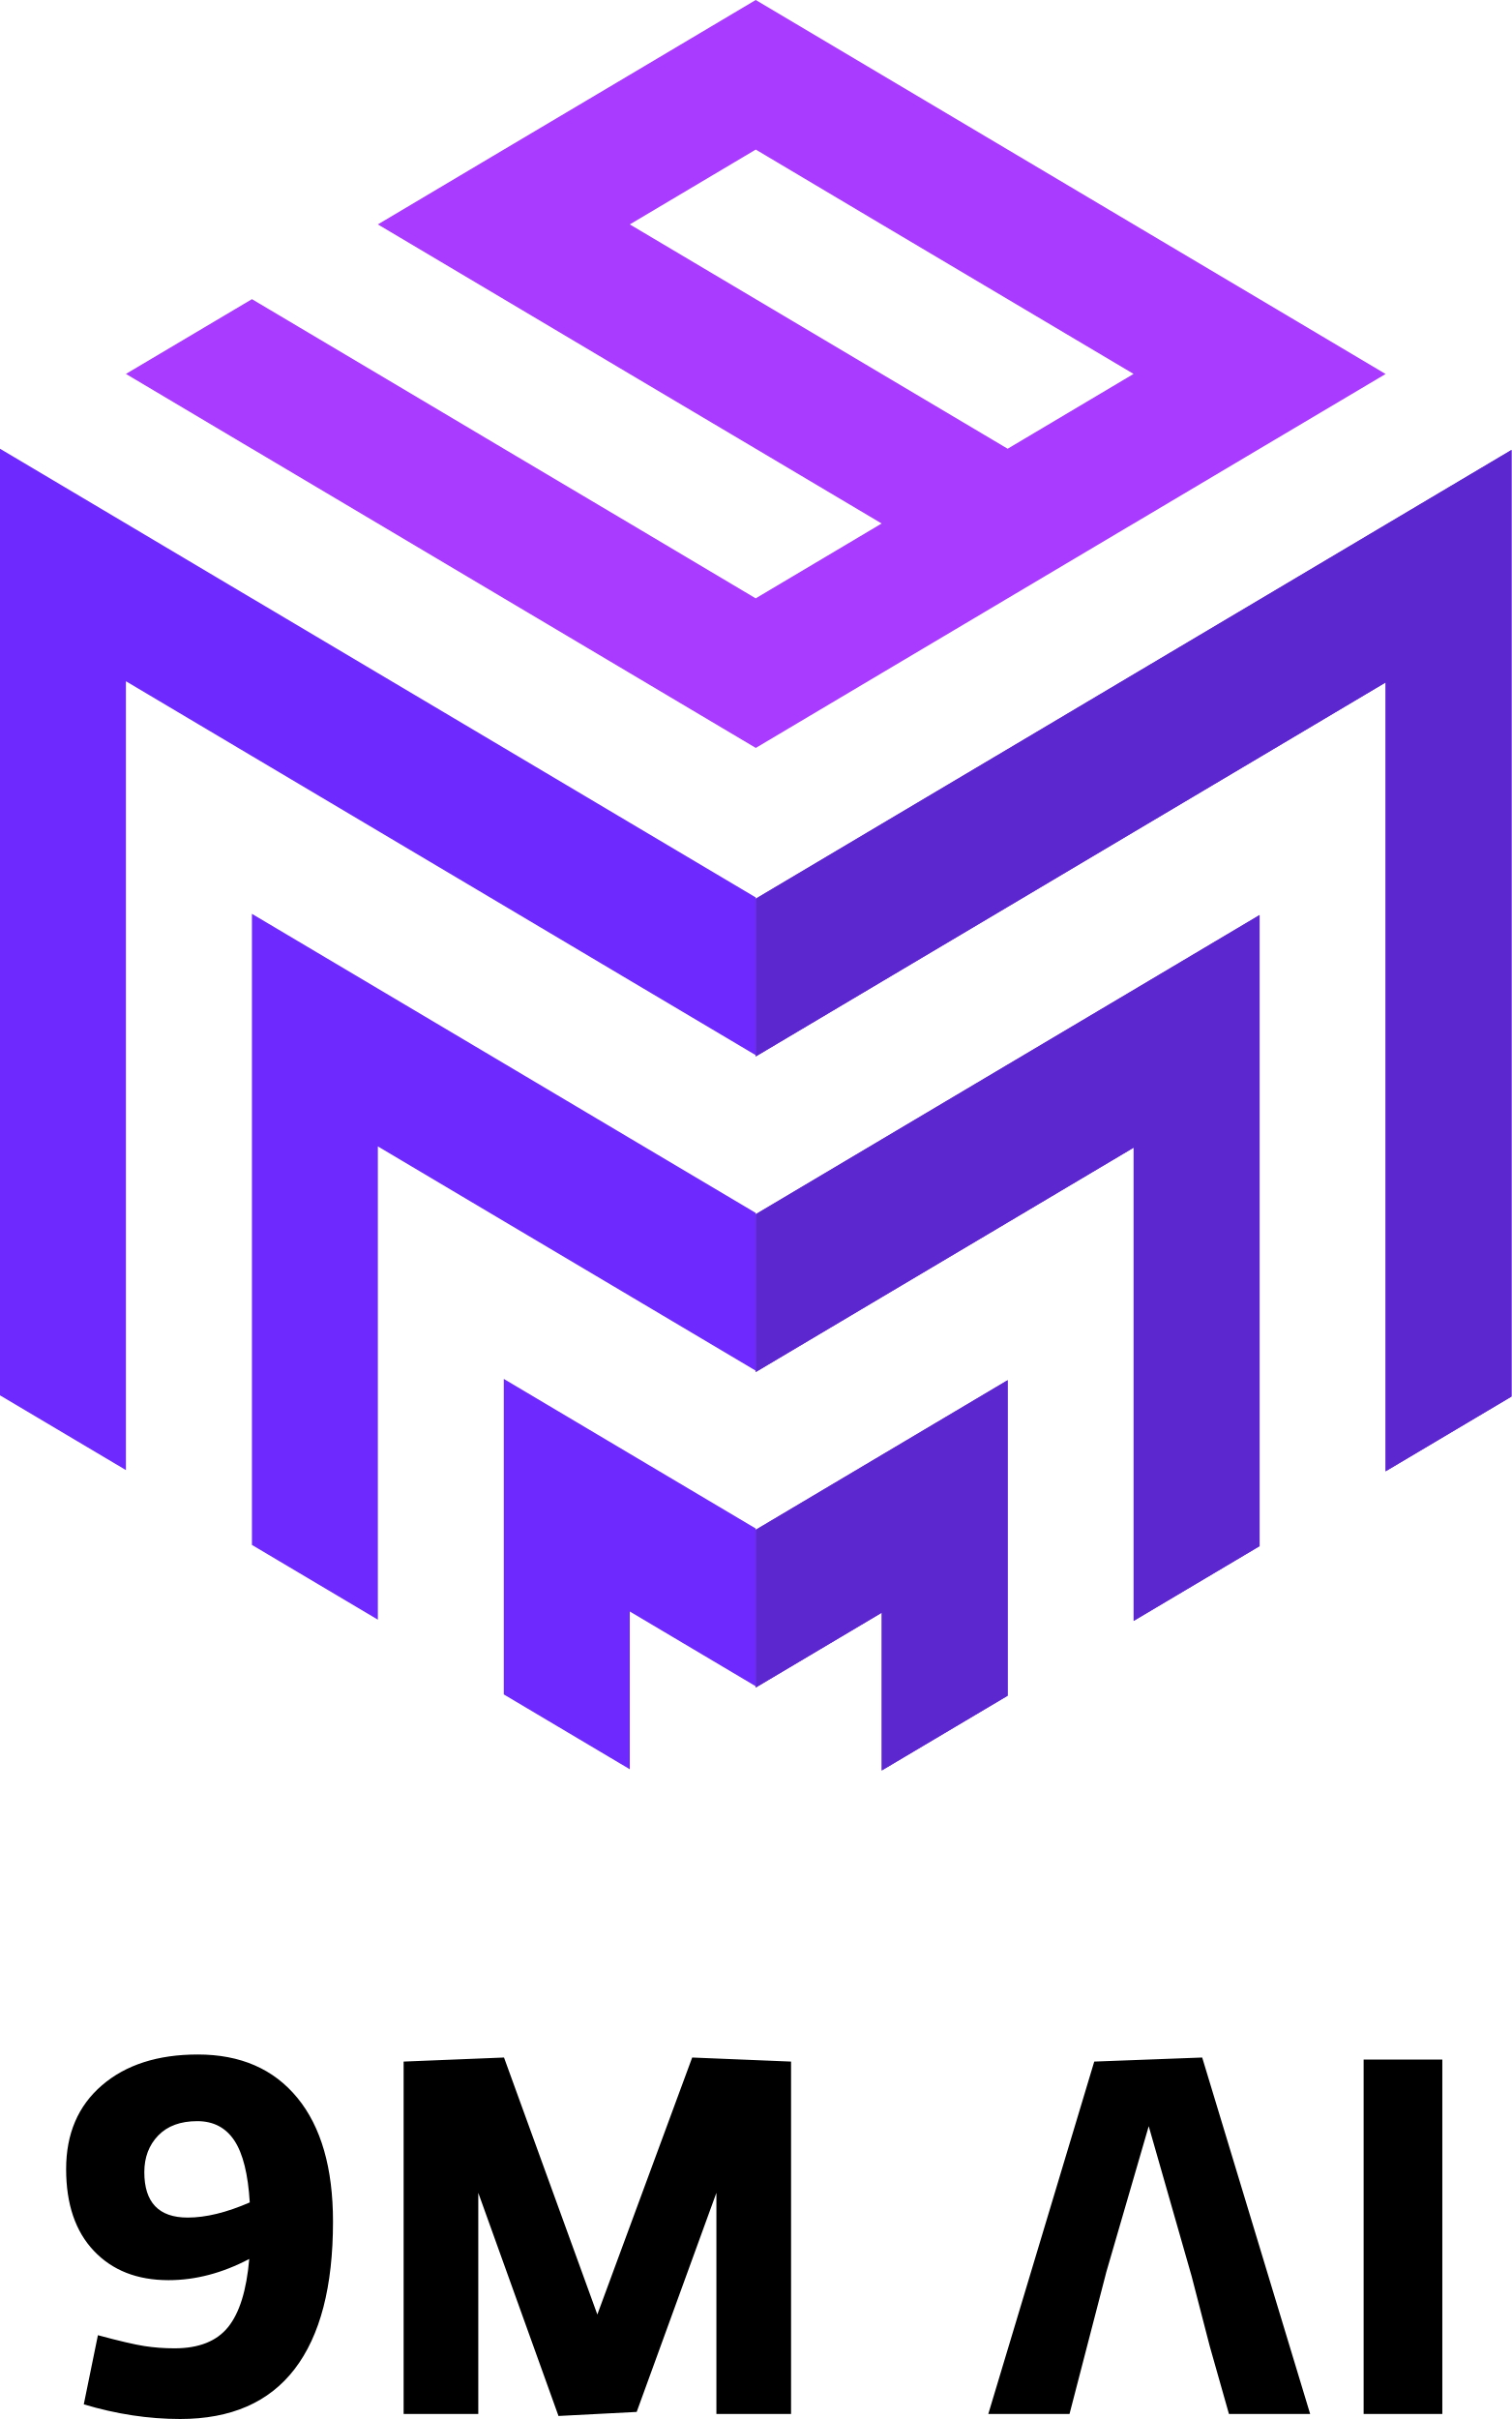
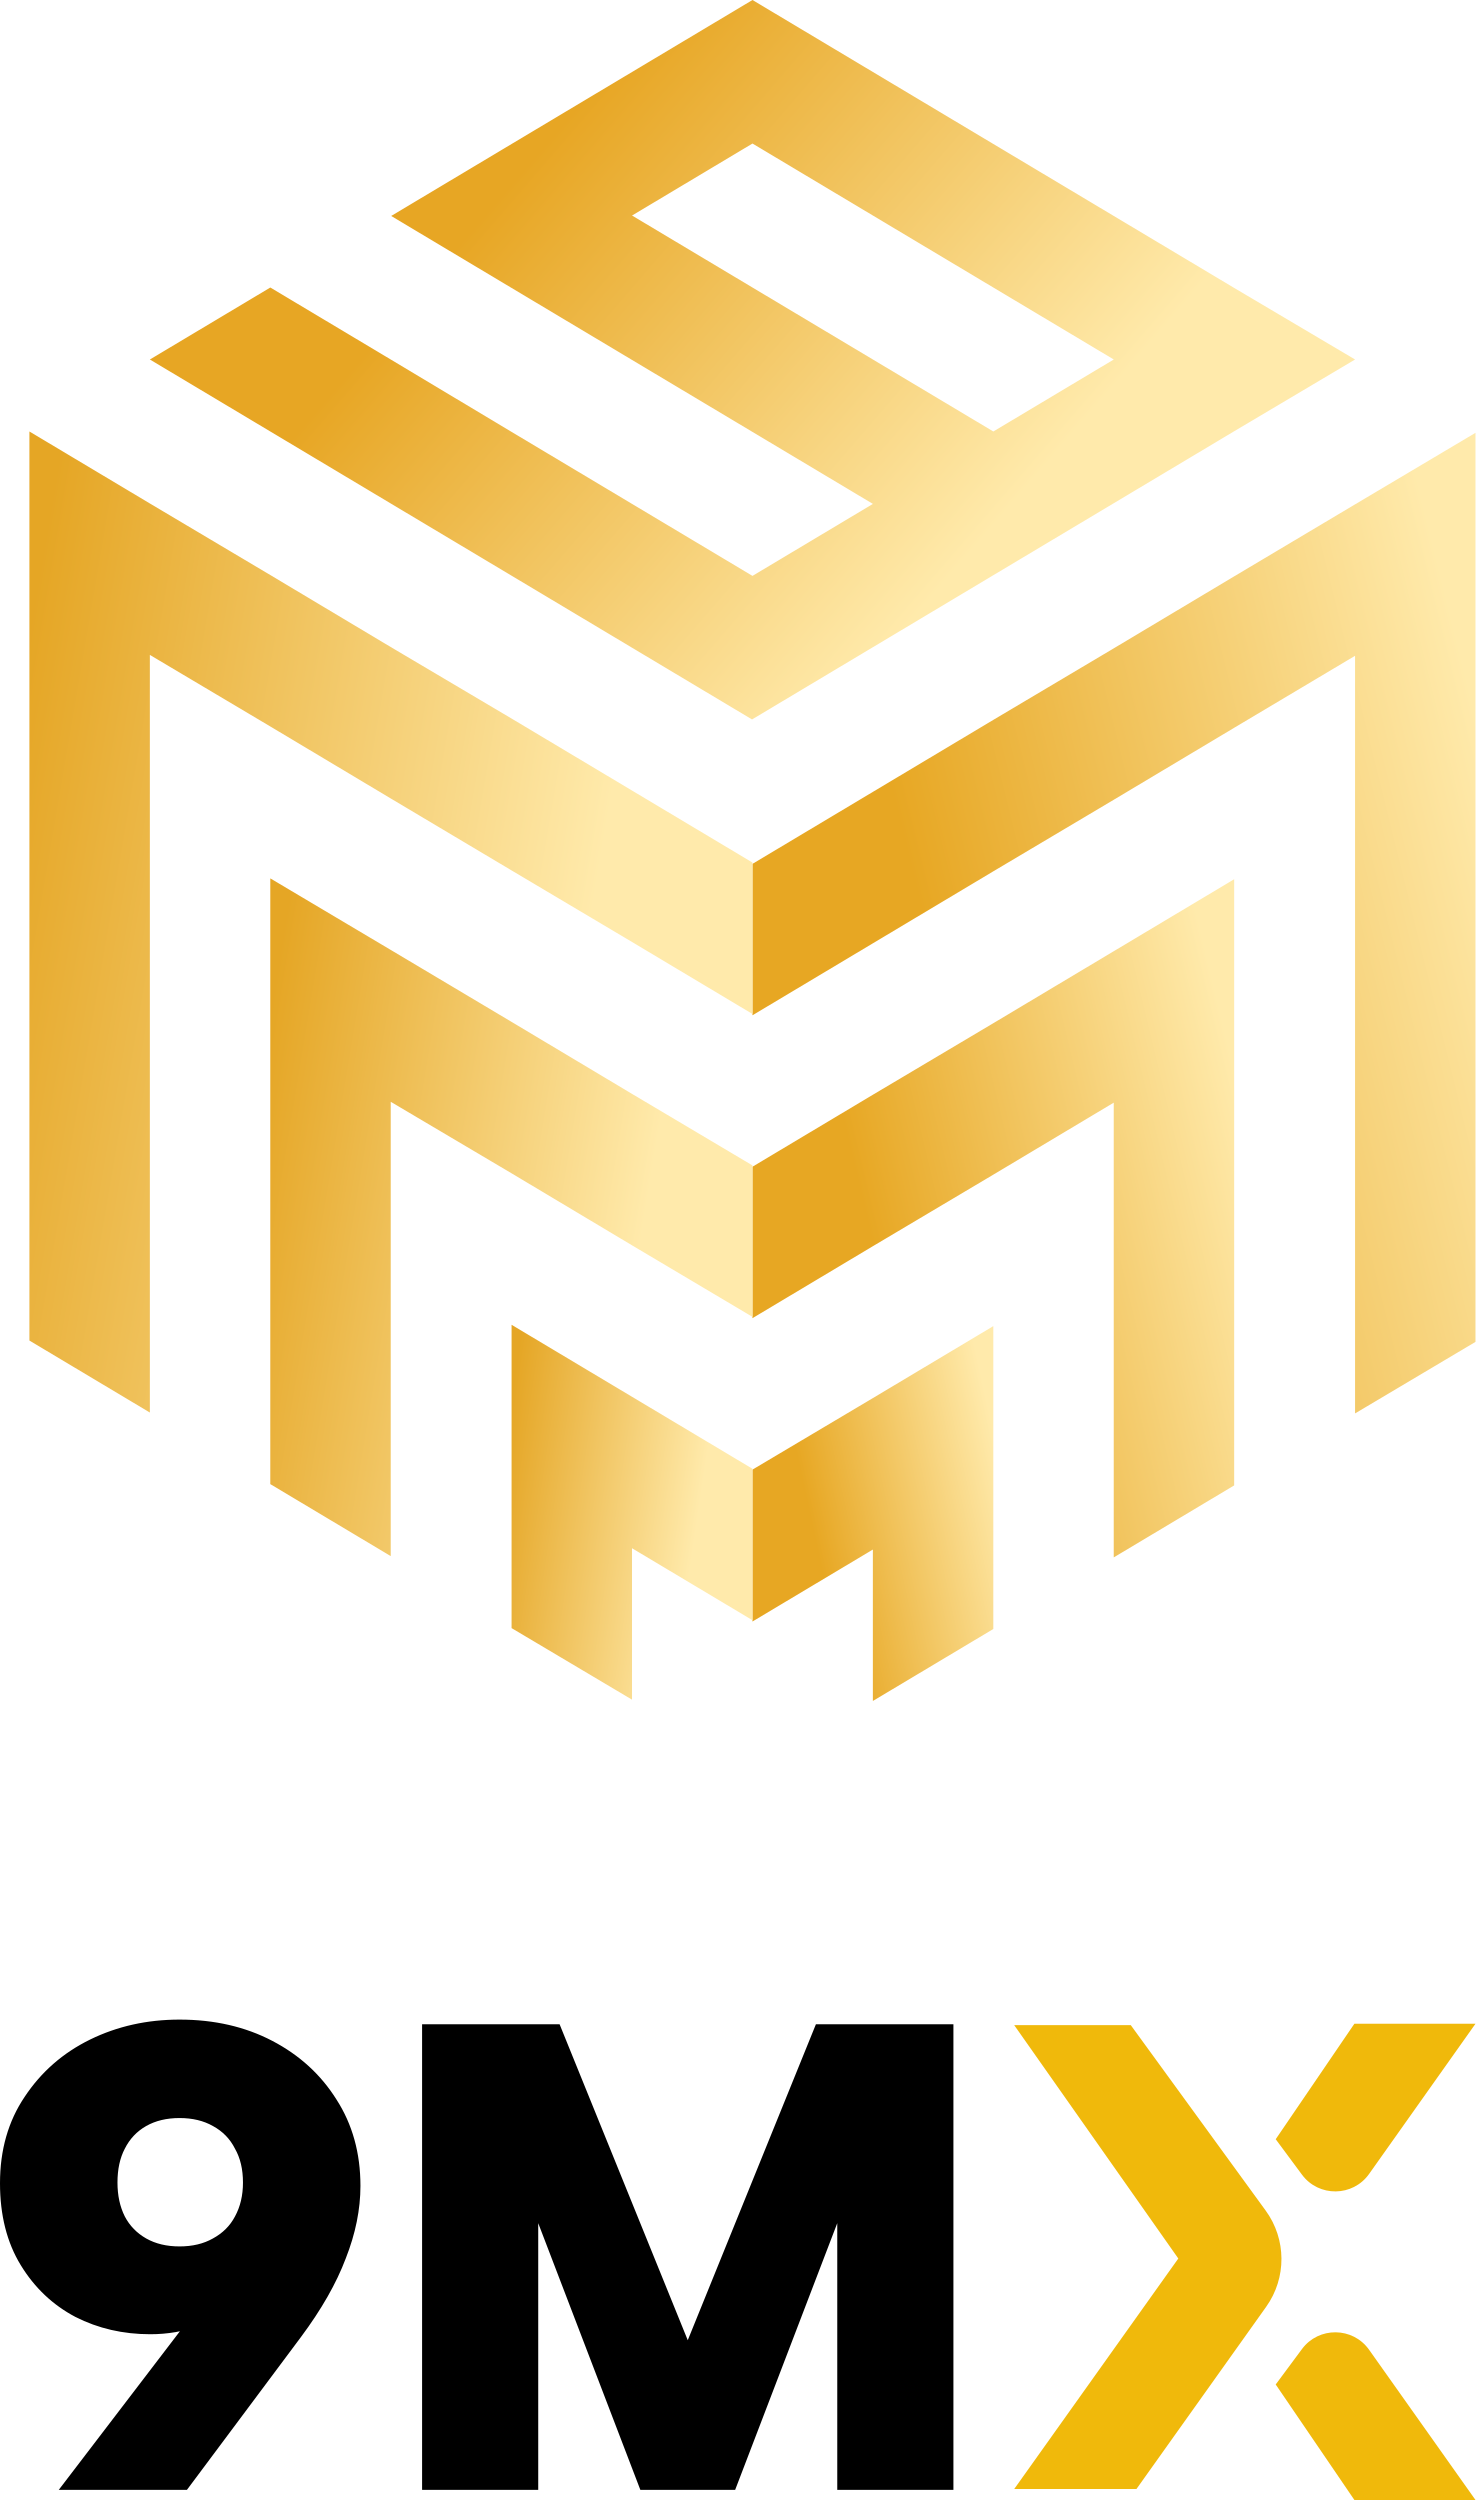
- <svg xmlns="http://www.w3.org/2000/svg" width="100px" height="160px" viewBox="0 0 100 160" version="1.1">
-   <g id="App" stroke="none" stroke-width="1" fill="none" fill-rule="evenodd">
-     <g id="Start" transform="translate(-145, -342)">
-       <g id="9M-AI_logo" transform="translate(145, 342)">
-         <path d="M12.419,146.677 C13.62,146.677 14.988,146.343 16.524,145.675 C16.412,143.805 16.073,142.442 15.506,141.584 C14.938,140.728 14.121,140.299 13.053,140.299 C11.94,140.299 11.078,140.616 10.466,141.25 C9.854,141.885 9.548,142.692 9.548,143.671 C9.548,145.675 10.505,146.677 12.419,146.677 M11.551,155.325 C13.153,155.325 14.332,154.858 15.089,153.923 C15.845,152.988 16.312,151.485 16.49,149.415 C14.71,150.35 12.93,150.817 11.15,150.817 C9.081,150.817 7.434,150.172 6.211,148.88 C4.987,147.59 4.375,145.786 4.375,143.471 C4.375,141.134 5.165,139.286 6.745,137.928 C8.324,136.57 10.438,135.891 13.086,135.891 C15.912,135.891 18.109,136.848 19.678,138.763 C21.246,140.678 22.031,143.404 22.031,146.944 C22.031,151.24 21.185,154.49 19.494,156.694 C17.803,158.898 15.277,160 11.918,160 C9.826,160 7.701,159.677 5.543,159.031 L6.478,154.457 C7.879,154.836 8.903,155.075 9.548,155.175 C10.193,155.275 10.861,155.325 11.551,155.325 M31.643,145.04 L31.643,159.666 L26.703,159.666 L26.703,136.359 L33.345,136.091 L39.519,153.088 L45.794,136.091 L52.335,136.359 L52.335,159.666 L47.396,159.666 L47.396,145.04 L42.122,159.532 L36.949,159.8 L31.643,145.04 Z M90.216,159.666 L95.422,159.666 L95.422,136.225 L90.216,136.225 L90.216,159.666 Z M79.536,136.091 L72.394,136.359 L65.385,159.666 L70.758,159.666 L73.168,150.376 L73.176,150.335 L75.998,140.633 L78.835,150.55 L80.037,155.191 L81.305,159.666 L86.678,159.666 L79.536,136.091 Z" id="形状结合" fill="#000000" />
-         <g id="编组-2">
-           <polygon id="Fill-1" fill="#6E2AFE" points="0 92.292 8.331 97.236 8.331 45.06 16.668 50.009 24.999 54.954 33.33 59.898 41.666 64.848 49.998 69.792 49.998 59.358 41.666 54.414 33.33 49.464 24.999 44.52 16.668 39.575 16.663 39.575 8.331 34.626 0 29.681" />
-           <polygon id="Fill-2" fill="#6E2AFE" points="49.998 80.226 49.998 90.661 41.666 85.716 33.33 80.772 24.999 75.827 24.999 107.13 16.667 102.185 16.667 60.444 24.999 65.388 33.33 70.333 41.666 75.282" />
-           <path d="M49.998,69.878 L49.998,69.792 L49.998,69.878 Z" id="Fill-3" fill="#6E2AFE" />
-           <polygon id="Fill-4" fill="#6E2AFE" points="100 29.762 100 92.372 91.669 97.317 91.669 45.141 83.333 50.09 75.001 55.034 66.665 59.984 58.334 64.928 49.998 69.878 49.998 59.443 58.334 54.494 66.665 49.55 75.001 44.6 83.333 39.656 91.669 34.707" />
-           <polygon id="Fill-5" fill="#6E2AFE" points="83.333 60.524 83.333 102.266 75.001 107.21 75.001 75.908 66.665 80.857 58.334 85.801 49.998 90.751 49.998 80.312 58.334 75.363 66.665 70.418 75.001 65.473" />
-           <polygon id="Fill-6" fill="#6E2AFE" points="58.334 96.236 49.998 101.185 49.998 111.619 58.334 106.67 58.334 117.104 66.665 112.16 66.665 91.291" />
-           <polygon id="Fill-7" fill="#6E2AFE" points="33.33 112.074 41.666 117.024 41.666 106.589 49.998 111.534 49.998 101.1 41.666 96.155 33.33 91.206" />
-           <path d="M16.661,39.575 L16.665,39.575 L16.661,39.575 Z" id="Fill-8" fill="#A93AFF" />
-           <path d="M49.998,0 L41.666,4.949 L33.33,9.894 L24.999,14.843 L33.33,19.788 L41.661,24.737 L49.998,29.681 L58.329,34.626 L49.998,39.575 L49.993,39.575 L41.666,34.626 L33.33,29.681 L24.999,24.732 L16.668,19.788 L8.331,24.732 L16.663,29.681 L16.668,29.681 L24.999,34.626 L33.335,39.575 L41.666,44.52 L50.002,49.469 L58.334,44.52 L66.665,39.575 L75.001,34.626 L75.006,34.626 L83.333,29.681 L91.668,24.737 L83.333,19.788 L75.001,14.843 L66.665,9.894 L58.334,4.949 L49.998,0 Z M58.334,24.737 L49.998,19.788 L41.666,14.843 L49.998,9.894 L50.002,9.894 L58.329,14.843 L66.665,19.788 L74.996,24.732 L66.665,29.681 L58.334,24.737 Z" id="Fill-9" fill="#A93AFF" />
-           <path d="M66.658,49.469 L66.663,49.469 L66.658,49.469 Z" id="Fill-10" fill="#A93AFF" />
-           <g id="编组" transform="translate(49.9976, 29.7621)" fill="#5D27D0">
-             <polygon id="Fill-11" points="50.002 0 50.002 62.61 41.671 67.554 41.671 15.379 33.335 20.328 25.004 25.272 16.668 30.222 8.336 35.166 0 40.116 0 29.681 8.336 24.732 16.668 19.788 25.004 14.838 33.335 9.894 41.671 4.945" />
-             <polygon id="Fill-13" points="33.335 30.762 33.335 72.504 25.004 77.448 25.004 46.146 16.668 51.095 8.336 56.039 0 60.989 0 50.55 8.336 45.601 16.668 40.656 25.004 35.711" />
-           </g>
-           <polygon id="Fill-15" fill="#5D27D0" points="66.665 91.291 66.665 112.16 58.334 117.104 58.334 106.67 49.998 111.619 49.998 101.185 58.334 96.236" />
-         </g>
-       </g>
-     </g>
-   </g>
+ <svg xmlns="http://www.w3.org/2000/svg" fill="none" version="1.1" width="100" height="169.436" viewBox="0 0 100 169.436">
+   <defs>
+     <linearGradient x1="1.046" y1="0.415" x2="0.293" y2="0.668" id="master_svg0_25_0179">
+       <stop offset="0%" stop-color="#FFEAAB" stop-opacity="1" />
+       <stop offset="100%" stop-color="#E7A723" stop-opacity="1" />
+     </linearGradient>
+     <linearGradient x1="1.046" y1="0.415" x2="0.293" y2="0.668" id="master_svg1_25_0164">
+       <stop offset="0%" stop-color="#FFEAAB" stop-opacity="1" />
+       <stop offset="100%" stop-color="#E7A723" stop-opacity="1" />
+     </linearGradient>
+     <linearGradient x1="1.046" y1="0.415" x2="0.293" y2="0.668" id="master_svg2_25_0170">
+       <stop offset="0%" stop-color="#FFEAAB" stop-opacity="1" />
+       <stop offset="100%" stop-color="#E7A723" stop-opacity="1" />
+     </linearGradient>
+     <linearGradient x1="0.781" y1="0.486" x2="-0.025" y2="0.299" id="master_svg3_25_0173">
+       <stop offset="0%" stop-color="#FFEAAB" stop-opacity="1" />
+       <stop offset="100%" stop-color="#E5A625" stop-opacity="1" />
+     </linearGradient>
+     <linearGradient x1="0.781" y1="0.486" x2="-0.025" y2="0.299" id="master_svg4_25_0167">
+       <stop offset="0%" stop-color="#FFEAAB" stop-opacity="1" />
+       <stop offset="100%" stop-color="#E5A625" stop-opacity="1" />
+     </linearGradient>
+     <linearGradient x1="0.781" y1="0.486" x2="-0.025" y2="0.299" id="master_svg5_25_0176">
+       <stop offset="0%" stop-color="#FFEAAB" stop-opacity="1" />
+       <stop offset="100%" stop-color="#E5A625" stop-opacity="1" />
+     </linearGradient>
+     <linearGradient x1="0.66" y1="0.807" x2="0.152" y2="0.547" id="master_svg6_25_0161">
+       <stop offset="0%" stop-color="#FFEAAB" stop-opacity="1" />
+       <stop offset="100%" stop-color="#E7A624" stop-opacity="1" />
+     </linearGradient>
+   </defs>
+   <path d="M100,29.334L100,90.945L91.838,95.794L91.838,44.446L83.646,49.325L75.483,54.204L67.321,59.053L59.159,63.932L50.997,68.811L50.997,58.548L59.159,53.669L67.321,48.79L75.483,43.941L83.646,39.062L91.838,34.183L100,29.334Z" fill="url(#master_svg0_25_0179)" fill-opacity="1" style="mix-blend-mode:passthrough" />
+   <path d="M83.645,59.589L83.645,100.673L75.483,105.552L75.483,74.732L67.321,79.611L59.158,84.46L50.996,89.339L50.996,79.075L59.158,74.196L67.321,69.347L75.483,64.468L83.645,59.589Z" fill="url(#master_svg1_25_0164)" fill-opacity="1" style="mix-blend-mode:passthrough" />
+   <path d="M67.321,89.876L67.321,110.404L59.158,115.282L59.158,105.019L50.996,109.898L50.996,99.604L59.158,94.755L67.321,89.876Z" fill="url(#master_svg2_25_0170)" fill-opacity="1" style="mix-blend-mode:passthrough" />
+   <path d="M50.996,58.458L50.996,68.721L42.834,63.842L34.672,58.993L26.48,54.114L18.318,49.235L10.156,44.386L10.156,95.734L1.993,90.855L1.993,29.244L10.156,34.122L18.318,38.972L26.48,43.851L34.672,48.7L42.834,53.579L50.996,58.458Z" fill="url(#master_svg3_25_0173)" fill-opacity="1" style="mix-blend-mode:passthrough" />
+   <path d="M50.998,78.987L50.998,89.25L42.835,84.401L34.673,79.522L26.481,74.673L26.481,105.464L18.319,100.585L18.319,59.531L26.481,64.38L34.673,69.259L42.835,74.138L50.998,78.987Z" fill="url(#master_svg4_25_0167)" fill-opacity="1" style="mix-blend-mode:passthrough" />
+   <path d="M50.997,99.545L50.997,109.809L42.834,104.93L42.834,115.193L34.672,110.344L34.672,89.787L42.834,94.666L50.997,99.545Z" fill="url(#master_svg5_25_0176)" fill-opacity="1" style="mix-blend-mode:passthrough" />
+   <path d="M83.647,19.516L75.485,14.637L67.322,9.758L59.16,4.879L50.998,0L42.836,4.879L34.674,9.758L26.511,14.637L34.674,19.516L42.836,24.395L50.998,29.273L59.16,34.152L50.998,39.031L42.836,34.152L34.674,29.273L26.482,24.365L18.32,19.486L10.157,24.365L18.32,29.244L26.482,34.123L34.644,39.001L42.806,43.881L50.968,48.76L59.131,43.881L67.293,39.001L75.455,34.123L83.617,29.244L91.839,24.365L83.647,19.516ZM67.322,29.244L59.16,24.365L50.998,19.486L42.836,14.607L50.998,9.728L59.16,14.607L67.322,19.486L75.485,24.365L67.322,29.244Z" fill="url(#master_svg6_25_0161)" fill-opacity="1" style="mix-blend-mode:passthrough" />
+   <path d="M100,137.157L91.793,137.157L86.46,144.985L88.241,147.387C89.377,148.92,91.686,148.895,92.789,147.338L100,137.157Z" fill="#F0B90B" fill-opacity="1" style="mix-blend-mode:passthrough" />
+   <path d="M100,169.435L91.793,169.435L86.46,161.607L88.241,159.205C89.377,157.672,91.686,157.697,92.789,159.254L100,169.435Z" fill="#F0B90B" fill-opacity="1" style="mix-blend-mode:passthrough" />
+   <path d="M76.638,137.253L68.737,137.253L79.859,153.069L68.737,168.692L77.021,168.692L85.815,156.34C87.207,154.385,87.193,151.763,85.781,149.822L76.638,137.253Z" fill="#F0B90B" fill-opacity="1" style="mix-blend-mode:passthrough" />
+   <path d="M36.478,168.751L28.607,168.751L28.607,137.193L37.926,137.193L46.612,158.607L55.298,137.193L64.617,137.193L64.617,168.751L56.745,168.751L56.745,150.673L49.824,168.751L43.4,168.751L36.478,150.673L36.478,168.751Z" fill="#000000" fill-opacity="1" style="mix-blend-mode:passthrough" />
+   <path d="M12.169,136.877C14.522,136.877,16.618,137.358,18.457,138.32C20.297,139.282,21.745,140.604,22.8,142.287C23.886,143.97,24.429,145.924,24.429,148.148C24.429,149.741,24.097,151.379,23.434,153.062C22.8,154.745,21.79,156.518,20.403,158.382L12.667,168.751L3.981,168.751L13.21,156.668L19.453,149.32C19.03,152.175,17.975,154.369,16.286,155.902C14.597,157.435,12.561,158.201,10.179,158.201C8.339,158.201,6.65,157.811,5.112,157.029C3.574,156.218,2.337,155.046,1.403,153.513C0.467,151.98,0,150.131,0,147.967C0,145.713,0.558,143.76,1.674,142.107C2.79,140.424,4.268,139.131,6.107,138.229C7.947,137.328,9.968,136.877,12.169,136.877ZM16.467,147.922C16.467,147.021,16.286,146.254,15.924,145.623C15.592,144.962,15.095,144.451,14.431,144.09C13.798,143.73,13.044,143.549,12.169,143.549C11.295,143.549,10.541,143.73,9.907,144.09C9.274,144.451,8.791,144.962,8.46,145.623C8.128,146.254,7.962,147.021,7.962,147.922C7.962,148.794,8.128,149.561,8.46,150.222C8.791,150.853,9.274,151.349,9.907,151.71C10.541,152.07,11.294,152.25,12.169,152.25C13.044,152.25,13.798,152.07,14.431,151.71C15.095,151.349,15.592,150.853,15.924,150.222C16.286,149.561,16.467,148.794,16.467,147.922Z" fill="#000000" fill-opacity="1" style="mix-blend-mode:passthrough" />
</svg>
